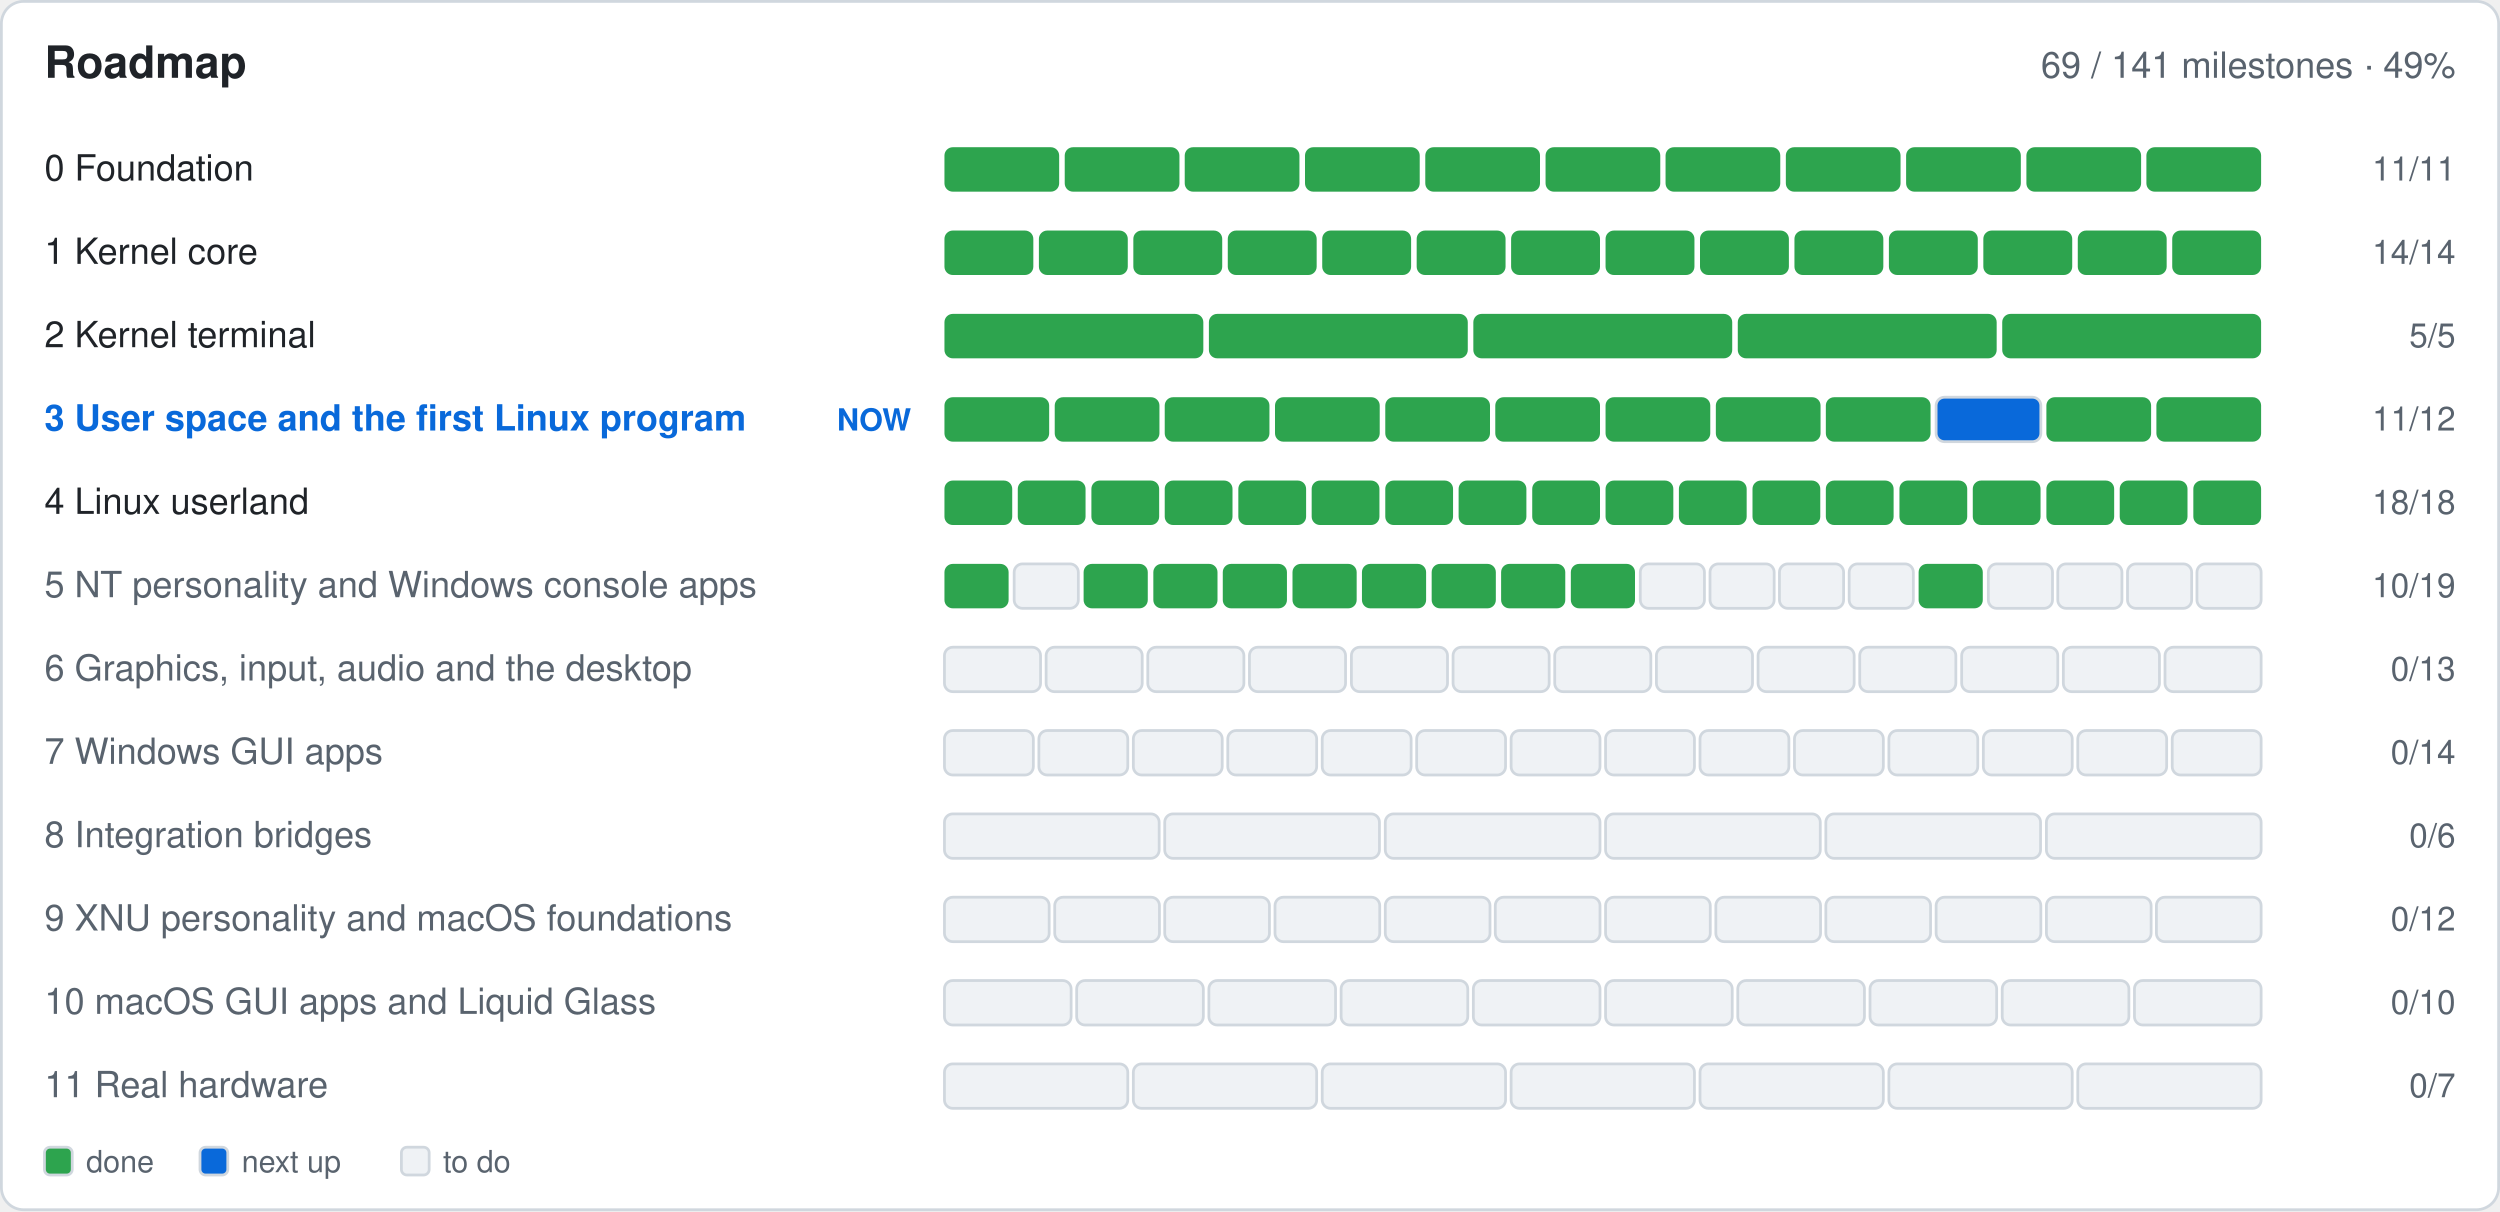
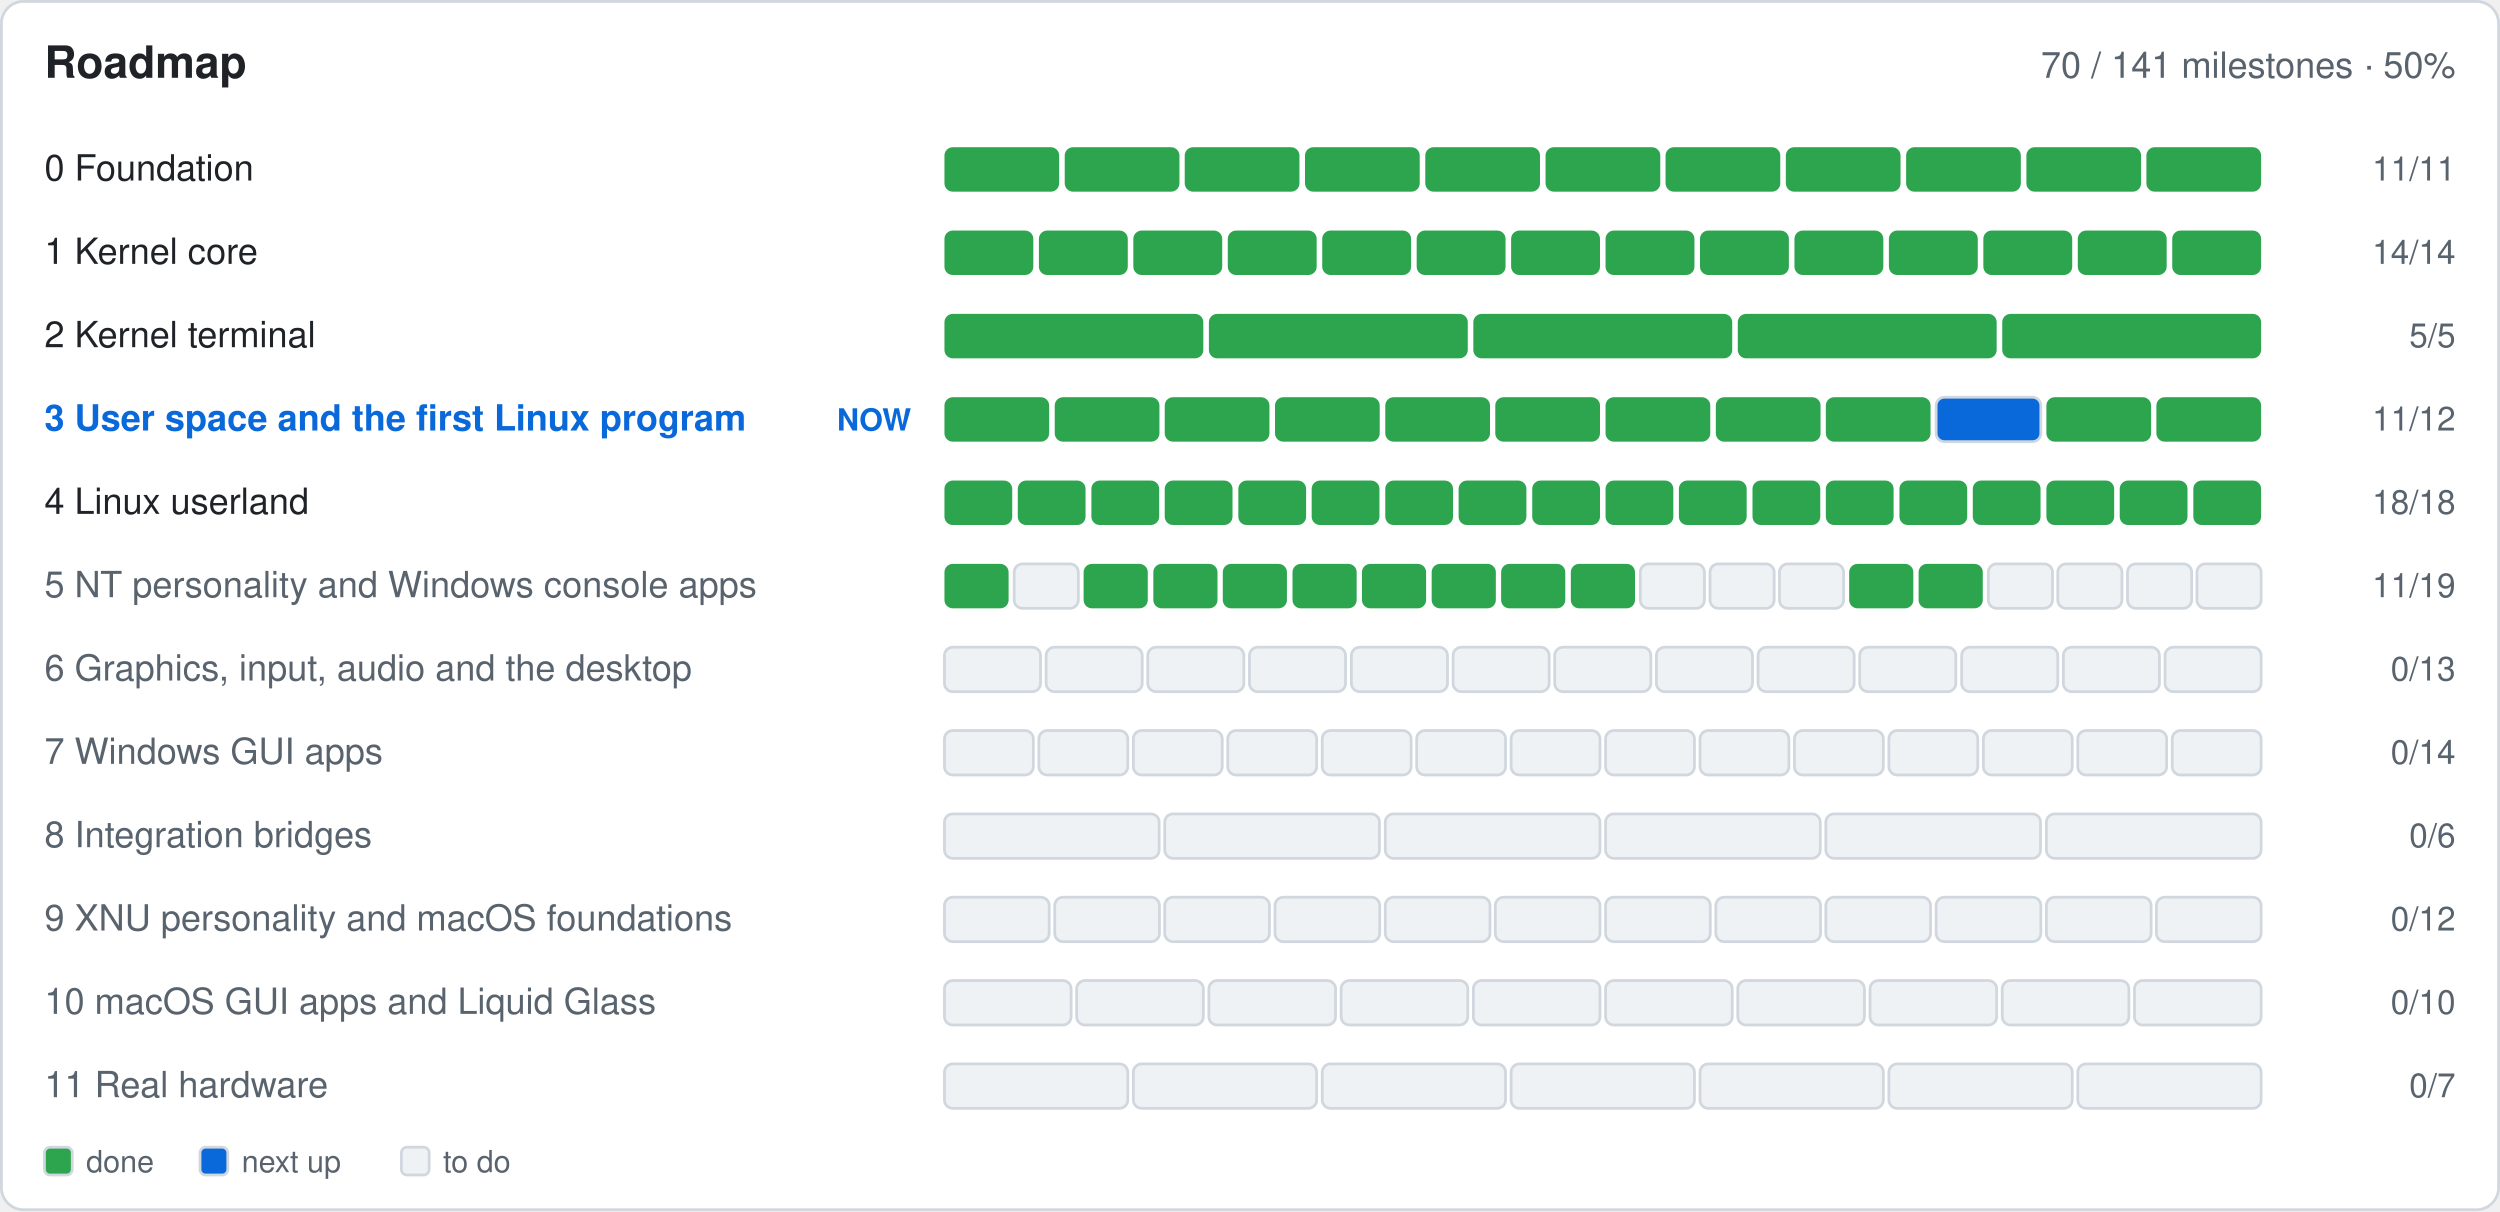
- <svg xmlns="http://www.w3.org/2000/svg" width="900" height="436" viewBox="0 0 900 436" role="img" aria-label="Roadmap: 69 of 141 milestones done">
+ <svg xmlns="http://www.w3.org/2000/svg" width="900" height="436" viewBox="0 0 900 436" role="img" aria-label="Roadmap: 70 of 141 milestones done">
  <rect x="0.5" y="0.5" width="899.0" height="435.0" fill="#ffffff" rx="8" stroke="#d0d7de" />
  <text x="16.0" y="28.0" font-family="-apple-system,BlinkMacSystemFont,'Segoe UI',Helvetica,Arial,sans-serif" font-size="16" font-weight="600" fill="#1f2328" text-anchor="start">Roadmap</text>
-   <text x="884.0" y="28.0" font-family="-apple-system,BlinkMacSystemFont,'Segoe UI',Helvetica,Arial,sans-serif" font-size="13" font-weight="400" fill="#59636e" text-anchor="end">69 / 141 milestones · 49%</text>
+   <text x="884.0" y="28.0" font-family="-apple-system,BlinkMacSystemFont,'Segoe UI',Helvetica,Arial,sans-serif" font-size="13" font-weight="400" fill="#59636e" text-anchor="end">70 / 141 milestones · 50%</text>
  <text x="16.0" y="65.0" font-family="-apple-system,BlinkMacSystemFont,'Segoe UI',Helvetica,Arial,sans-serif" font-size="13" font-weight="400" fill="#1f2328" text-anchor="start"> 0  Foundation</text>
  <g>
    <rect x="340.0" y="53.0" width="41.3" height="16.0" fill="#2da44e" rx="3" />
  </g>
  <g>
    <rect x="383.3" y="53.0" width="41.3" height="16.0" fill="#2da44e" rx="3" />
  </g>
  <g>
    <rect x="426.5" y="53.0" width="41.3" height="16.0" fill="#2da44e" rx="3" />
  </g>
  <g>
    <rect x="469.8" y="53.0" width="41.3" height="16.0" fill="#2da44e" rx="3" />
  </g>
  <g>
    <rect x="513.1" y="53.0" width="41.3" height="16.0" fill="#2da44e" rx="3" />
  </g>
  <g>
    <rect x="556.4" y="53.0" width="41.3" height="16.0" fill="#2da44e" rx="3" />
  </g>
  <g>
    <rect x="599.6" y="53.0" width="41.3" height="16.0" fill="#2da44e" rx="3" />
  </g>
  <g>
    <rect x="642.9" y="53.0" width="41.3" height="16.0" fill="#2da44e" rx="3" />
  </g>
  <g>
    <rect x="686.2" y="53.0" width="41.3" height="16.0" fill="#2da44e" rx="3" />
  </g>
  <g>
    <rect x="729.5" y="53.0" width="41.3" height="16.0" fill="#2da44e" rx="3" />
  </g>
  <g>
    <rect x="772.7" y="53.0" width="41.3" height="16.0" fill="#2da44e" rx="3" />
  </g>
  <text x="884.0" y="65.0" font-family="-apple-system,BlinkMacSystemFont,'Segoe UI',Helvetica,Arial,sans-serif" font-size="12" font-weight="400" fill="#59636e" text-anchor="end">11/11</text>
  <text x="16.0" y="95.0" font-family="-apple-system,BlinkMacSystemFont,'Segoe UI',Helvetica,Arial,sans-serif" font-size="13" font-weight="400" fill="#1f2328" text-anchor="start"> 1  Kernel core</text>
  <g>
    <rect x="340.0" y="83.0" width="32.0" height="16.0" fill="#2da44e" rx="3" />
  </g>
  <g>
    <rect x="374.0" y="83.0" width="32.0" height="16.0" fill="#2da44e" rx="3" />
  </g>
  <g>
    <rect x="408.0" y="83.0" width="32.0" height="16.0" fill="#2da44e" rx="3" />
  </g>
  <g>
    <rect x="442.0" y="83.0" width="32.0" height="16.0" fill="#2da44e" rx="3" />
  </g>
  <g>
    <rect x="476.0" y="83.0" width="32.0" height="16.0" fill="#2da44e" rx="3" />
  </g>
  <g>
    <rect x="510.0" y="83.0" width="32.0" height="16.0" fill="#2da44e" rx="3" />
  </g>
  <g>
    <rect x="544.0" y="83.0" width="32.0" height="16.0" fill="#2da44e" rx="3" />
  </g>
  <g>
    <rect x="578.0" y="83.0" width="32.0" height="16.0" fill="#2da44e" rx="3" />
  </g>
  <g>
    <rect x="612.0" y="83.0" width="32.0" height="16.0" fill="#2da44e" rx="3" />
  </g>
  <g>
    <rect x="646.0" y="83.0" width="32.0" height="16.0" fill="#2da44e" rx="3" />
  </g>
  <g>
    <rect x="680.0" y="83.0" width="32.0" height="16.0" fill="#2da44e" rx="3" />
  </g>
  <g>
    <rect x="714.0" y="83.0" width="32.0" height="16.0" fill="#2da44e" rx="3" />
  </g>
  <g>
    <rect x="748.0" y="83.0" width="32.0" height="16.0" fill="#2da44e" rx="3" />
  </g>
  <g>
    <rect x="782.0" y="83.0" width="32.0" height="16.0" fill="#2da44e" rx="3" />
  </g>
  <text x="884.0" y="95.0" font-family="-apple-system,BlinkMacSystemFont,'Segoe UI',Helvetica,Arial,sans-serif" font-size="12" font-weight="400" fill="#59636e" text-anchor="end">14/14</text>
  <text x="16.0" y="125.0" font-family="-apple-system,BlinkMacSystemFont,'Segoe UI',Helvetica,Arial,sans-serif" font-size="13" font-weight="400" fill="#1f2328" text-anchor="start"> 2  Kernel terminal</text>
  <g>
    <rect x="340.0" y="113.0" width="93.2" height="16.0" fill="#2da44e" rx="3" />
  </g>
  <g>
    <rect x="435.2" y="113.0" width="93.2" height="16.0" fill="#2da44e" rx="3" />
  </g>
  <g>
    <rect x="530.4" y="113.0" width="93.2" height="16.0" fill="#2da44e" rx="3" />
  </g>
  <g>
    <rect x="625.6" y="113.0" width="93.2" height="16.0" fill="#2da44e" rx="3" />
  </g>
  <g>
    <rect x="720.8" y="113.0" width="93.2" height="16.0" fill="#2da44e" rx="3" />
  </g>
  <text x="884.0" y="125.0" font-family="-apple-system,BlinkMacSystemFont,'Segoe UI',Helvetica,Arial,sans-serif" font-size="12" font-weight="400" fill="#59636e" text-anchor="end">5/5</text>
  <text x="16.0" y="155.0" font-family="-apple-system,BlinkMacSystemFont,'Segoe UI',Helvetica,Arial,sans-serif" font-size="13" font-weight="600" fill="#0969da" text-anchor="start"> 3  User space and the first Linux program</text>
  <text x="328.0" y="155.0" font-family="-apple-system,BlinkMacSystemFont,'Segoe UI',Helvetica,Arial,sans-serif" font-size="11" font-weight="600" fill="#0969da" text-anchor="end">NOW</text>
  <g>
    <rect x="340.0" y="143.0" width="37.7" height="16.0" fill="#2da44e" rx="3" />
  </g>
  <g>
    <rect x="379.7" y="143.0" width="37.7" height="16.0" fill="#2da44e" rx="3" />
  </g>
  <g>
    <rect x="419.3" y="143.0" width="37.7" height="16.0" fill="#2da44e" rx="3" />
  </g>
  <g>
    <rect x="459.0" y="143.0" width="37.7" height="16.0" fill="#2da44e" rx="3" />
  </g>
  <g>
    <rect x="498.7" y="143.0" width="37.7" height="16.0" fill="#2da44e" rx="3" />
  </g>
  <g>
    <rect x="538.3" y="143.0" width="37.7" height="16.0" fill="#2da44e" rx="3" />
  </g>
  <g>
    <rect x="578.0" y="143.0" width="37.7" height="16.0" fill="#2da44e" rx="3" />
  </g>
  <g>
    <rect x="617.7" y="143.0" width="37.7" height="16.0" fill="#2da44e" rx="3" />
  </g>
  <g>
    <rect x="657.3" y="143.0" width="37.7" height="16.0" fill="#2da44e" rx="3" />
  </g>
  <g>
    <rect x="697.0" y="143.0" width="37.7" height="16.0" fill="#0969da" rx="3" stroke="#d0d7de" />
  </g>
  <g>
    <rect x="736.7" y="143.0" width="37.7" height="16.0" fill="#2da44e" rx="3" />
  </g>
  <g>
    <rect x="776.3" y="143.0" width="37.7" height="16.0" fill="#2da44e" rx="3" />
  </g>
  <text x="884.0" y="155.0" font-family="-apple-system,BlinkMacSystemFont,'Segoe UI',Helvetica,Arial,sans-serif" font-size="12" font-weight="400" fill="#59636e" text-anchor="end">11/12</text>
  <text x="16.0" y="185.0" font-family="-apple-system,BlinkMacSystemFont,'Segoe UI',Helvetica,Arial,sans-serif" font-size="13" font-weight="400" fill="#1f2328" text-anchor="start"> 4  Linux userland</text>
  <g>
    <rect x="340.0" y="173.0" width="24.4" height="16.0" fill="#2da44e" rx="3" />
  </g>
  <g>
    <rect x="366.4" y="173.0" width="24.4" height="16.0" fill="#2da44e" rx="3" />
  </g>
  <g>
    <rect x="392.9" y="173.0" width="24.4" height="16.0" fill="#2da44e" rx="3" />
  </g>
  <g>
    <rect x="419.3" y="173.0" width="24.4" height="16.0" fill="#2da44e" rx="3" />
  </g>
  <g>
    <rect x="445.8" y="173.0" width="24.4" height="16.0" fill="#2da44e" rx="3" />
  </g>
  <g>
    <rect x="472.2" y="173.0" width="24.4" height="16.0" fill="#2da44e" rx="3" />
  </g>
  <g>
    <rect x="498.7" y="173.0" width="24.4" height="16.0" fill="#2da44e" rx="3" />
  </g>
  <g>
    <rect x="525.1" y="173.0" width="24.4" height="16.0" fill="#2da44e" rx="3" />
  </g>
  <g>
    <rect x="551.6" y="173.0" width="24.4" height="16.0" fill="#2da44e" rx="3" />
  </g>
  <g>
    <rect x="578.0" y="173.0" width="24.4" height="16.0" fill="#2da44e" rx="3" />
  </g>
  <g>
    <rect x="604.4" y="173.0" width="24.4" height="16.0" fill="#2da44e" rx="3" />
  </g>
  <g>
    <rect x="630.9" y="173.0" width="24.4" height="16.0" fill="#2da44e" rx="3" />
  </g>
  <g>
    <rect x="657.3" y="173.0" width="24.4" height="16.0" fill="#2da44e" rx="3" />
  </g>
  <g>
    <rect x="683.8" y="173.0" width="24.4" height="16.0" fill="#2da44e" rx="3" />
  </g>
  <g>
    <rect x="710.2" y="173.0" width="24.4" height="16.0" fill="#2da44e" rx="3" />
  </g>
  <g>
    <rect x="736.7" y="173.0" width="24.4" height="16.0" fill="#2da44e" rx="3" />
  </g>
  <g>
    <rect x="763.1" y="173.0" width="24.4" height="16.0" fill="#2da44e" rx="3" />
  </g>
  <g>
    <rect x="789.6" y="173.0" width="24.4" height="16.0" fill="#2da44e" rx="3" />
  </g>
  <text x="884.0" y="185.0" font-family="-apple-system,BlinkMacSystemFont,'Segoe UI',Helvetica,Arial,sans-serif" font-size="12" font-weight="400" fill="#59636e" text-anchor="end">18/18</text>
  <text x="16.0" y="215.0" font-family="-apple-system,BlinkMacSystemFont,'Segoe UI',Helvetica,Arial,sans-serif" font-size="13" font-weight="400" fill="#59636e" text-anchor="start"> 5  NT personality and Windows console apps</text>
  <g>
    <rect x="340.0" y="203.0" width="23.1" height="16.0" fill="#2da44e" rx="3" />
  </g>
  <g>
    <rect x="365.1" y="203.0" width="23.1" height="16.0" fill="#eff2f5" rx="3" stroke="#d0d7de" />
  </g>
  <g>
    <rect x="390.1" y="203.0" width="23.1" height="16.0" fill="#2da44e" rx="3" />
  </g>
  <g>
    <rect x="415.2" y="203.0" width="23.1" height="16.0" fill="#2da44e" rx="3" />
  </g>
  <g>
    <rect x="440.2" y="203.0" width="23.1" height="16.0" fill="#2da44e" rx="3" />
  </g>
  <g>
    <rect x="465.3" y="203.0" width="23.1" height="16.0" fill="#2da44e" rx="3" />
  </g>
  <g>
    <rect x="490.3" y="203.0" width="23.1" height="16.0" fill="#2da44e" rx="3" />
  </g>
  <g>
    <rect x="515.4" y="203.0" width="23.1" height="16.0" fill="#2da44e" rx="3" />
  </g>
  <g>
    <rect x="540.4" y="203.0" width="23.1" height="16.0" fill="#2da44e" rx="3" />
  </g>
  <g>
    <rect x="565.5" y="203.0" width="23.1" height="16.0" fill="#2da44e" rx="3" />
  </g>
  <g>
    <rect x="590.5" y="203.0" width="23.1" height="16.0" fill="#eff2f5" rx="3" stroke="#d0d7de" />
  </g>
  <g>
    <rect x="615.6" y="203.0" width="23.1" height="16.0" fill="#eff2f5" rx="3" stroke="#d0d7de" />
  </g>
  <g>
    <rect x="640.6" y="203.0" width="23.1" height="16.0" fill="#eff2f5" rx="3" stroke="#d0d7de" />
  </g>
  <g>
-     <rect x="665.7" y="203.0" width="23.1" height="16.0" fill="#eff2f5" rx="3" stroke="#d0d7de" />
+     <rect x="665.7" y="203.0" width="23.1" height="16.0" fill="#2da44e" rx="3" />
  </g>
  <g>
    <rect x="690.7" y="203.0" width="23.1" height="16.0" fill="#2da44e" rx="3" />
  </g>
  <g>
    <rect x="715.8" y="203.0" width="23.1" height="16.0" fill="#eff2f5" rx="3" stroke="#d0d7de" />
  </g>
  <g>
    <rect x="740.8" y="203.0" width="23.1" height="16.0" fill="#eff2f5" rx="3" stroke="#d0d7de" />
  </g>
  <g>
    <rect x="765.9" y="203.0" width="23.1" height="16.0" fill="#eff2f5" rx="3" stroke="#d0d7de" />
  </g>
  <g>
    <rect x="790.9" y="203.0" width="23.1" height="16.0" fill="#eff2f5" rx="3" stroke="#d0d7de" />
  </g>
-   <text x="884.0" y="215.0" font-family="-apple-system,BlinkMacSystemFont,'Segoe UI',Helvetica,Arial,sans-serif" font-size="12" font-weight="400" fill="#59636e" text-anchor="end">10/19</text>
+   <text x="884.0" y="215.0" font-family="-apple-system,BlinkMacSystemFont,'Segoe UI',Helvetica,Arial,sans-serif" font-size="12" font-weight="400" fill="#59636e" text-anchor="end">11/19</text>
  <text x="16.0" y="245.0" font-family="-apple-system,BlinkMacSystemFont,'Segoe UI',Helvetica,Arial,sans-serif" font-size="13" font-weight="400" fill="#59636e" text-anchor="start"> 6  Graphics, input, audio and the desktop</text>
  <g>
    <rect x="340.0" y="233.0" width="34.6" height="16.0" fill="#eff2f5" rx="3" stroke="#d0d7de" />
  </g>
  <g>
    <rect x="376.6" y="233.0" width="34.6" height="16.0" fill="#eff2f5" rx="3" stroke="#d0d7de" />
  </g>
  <g>
    <rect x="413.2" y="233.0" width="34.6" height="16.0" fill="#eff2f5" rx="3" stroke="#d0d7de" />
  </g>
  <g>
    <rect x="449.8" y="233.0" width="34.6" height="16.0" fill="#eff2f5" rx="3" stroke="#d0d7de" />
  </g>
  <g>
    <rect x="486.5" y="233.0" width="34.6" height="16.0" fill="#eff2f5" rx="3" stroke="#d0d7de" />
  </g>
  <g>
    <rect x="523.1" y="233.0" width="34.6" height="16.0" fill="#eff2f5" rx="3" stroke="#d0d7de" />
  </g>
  <g>
    <rect x="559.7" y="233.0" width="34.6" height="16.0" fill="#eff2f5" rx="3" stroke="#d0d7de" />
  </g>
  <g>
    <rect x="596.3" y="233.0" width="34.6" height="16.0" fill="#eff2f5" rx="3" stroke="#d0d7de" />
  </g>
  <g>
    <rect x="632.9" y="233.0" width="34.6" height="16.0" fill="#eff2f5" rx="3" stroke="#d0d7de" />
  </g>
  <g>
    <rect x="669.5" y="233.0" width="34.6" height="16.0" fill="#eff2f5" rx="3" stroke="#d0d7de" />
  </g>
  <g>
    <rect x="706.2" y="233.0" width="34.6" height="16.0" fill="#eff2f5" rx="3" stroke="#d0d7de" />
  </g>
  <g>
    <rect x="742.8" y="233.0" width="34.6" height="16.0" fill="#eff2f5" rx="3" stroke="#d0d7de" />
  </g>
  <g>
    <rect x="779.4" y="233.0" width="34.6" height="16.0" fill="#eff2f5" rx="3" stroke="#d0d7de" />
  </g>
  <text x="884.0" y="245.0" font-family="-apple-system,BlinkMacSystemFont,'Segoe UI',Helvetica,Arial,sans-serif" font-size="12" font-weight="400" fill="#59636e" text-anchor="end">0/13</text>
  <text x="16.0" y="275.0" font-family="-apple-system,BlinkMacSystemFont,'Segoe UI',Helvetica,Arial,sans-serif" font-size="13" font-weight="400" fill="#59636e" text-anchor="start"> 7  Windows GUI apps</text>
  <g>
    <rect x="340.0" y="263.0" width="32.0" height="16.0" fill="#eff2f5" rx="3" stroke="#d0d7de" />
  </g>
  <g>
    <rect x="374.0" y="263.0" width="32.0" height="16.0" fill="#eff2f5" rx="3" stroke="#d0d7de" />
  </g>
  <g>
    <rect x="408.0" y="263.0" width="32.0" height="16.0" fill="#eff2f5" rx="3" stroke="#d0d7de" />
  </g>
  <g>
    <rect x="442.0" y="263.0" width="32.0" height="16.0" fill="#eff2f5" rx="3" stroke="#d0d7de" />
  </g>
  <g>
    <rect x="476.0" y="263.0" width="32.0" height="16.0" fill="#eff2f5" rx="3" stroke="#d0d7de" />
  </g>
  <g>
    <rect x="510.0" y="263.0" width="32.0" height="16.0" fill="#eff2f5" rx="3" stroke="#d0d7de" />
  </g>
  <g>
    <rect x="544.0" y="263.0" width="32.0" height="16.0" fill="#eff2f5" rx="3" stroke="#d0d7de" />
  </g>
  <g>
    <rect x="578.0" y="263.0" width="32.0" height="16.0" fill="#eff2f5" rx="3" stroke="#d0d7de" />
  </g>
  <g>
    <rect x="612.0" y="263.0" width="32.0" height="16.0" fill="#eff2f5" rx="3" stroke="#d0d7de" />
  </g>
  <g>
    <rect x="646.0" y="263.0" width="32.0" height="16.0" fill="#eff2f5" rx="3" stroke="#d0d7de" />
  </g>
  <g>
    <rect x="680.0" y="263.0" width="32.0" height="16.0" fill="#eff2f5" rx="3" stroke="#d0d7de" />
  </g>
  <g>
    <rect x="714.0" y="263.0" width="32.0" height="16.0" fill="#eff2f5" rx="3" stroke="#d0d7de" />
  </g>
  <g>
    <rect x="748.0" y="263.0" width="32.0" height="16.0" fill="#eff2f5" rx="3" stroke="#d0d7de" />
  </g>
  <g>
    <rect x="782.0" y="263.0" width="32.0" height="16.0" fill="#eff2f5" rx="3" stroke="#d0d7de" />
  </g>
  <text x="884.0" y="275.0" font-family="-apple-system,BlinkMacSystemFont,'Segoe UI',Helvetica,Arial,sans-serif" font-size="12" font-weight="400" fill="#59636e" text-anchor="end">0/14</text>
  <text x="16.0" y="305.0" font-family="-apple-system,BlinkMacSystemFont,'Segoe UI',Helvetica,Arial,sans-serif" font-size="13" font-weight="400" fill="#59636e" text-anchor="start"> 8  Integration bridges</text>
  <g>
    <rect x="340.0" y="293.0" width="77.3" height="16.0" fill="#eff2f5" rx="3" stroke="#d0d7de" />
  </g>
  <g>
    <rect x="419.3" y="293.0" width="77.3" height="16.0" fill="#eff2f5" rx="3" stroke="#d0d7de" />
  </g>
  <g>
    <rect x="498.7" y="293.0" width="77.3" height="16.0" fill="#eff2f5" rx="3" stroke="#d0d7de" />
  </g>
  <g>
    <rect x="578.0" y="293.0" width="77.3" height="16.0" fill="#eff2f5" rx="3" stroke="#d0d7de" />
  </g>
  <g>
    <rect x="657.3" y="293.0" width="77.3" height="16.0" fill="#eff2f5" rx="3" stroke="#d0d7de" />
  </g>
  <g>
    <rect x="736.7" y="293.0" width="77.3" height="16.0" fill="#eff2f5" rx="3" stroke="#d0d7de" />
  </g>
  <text x="884.0" y="305.0" font-family="-apple-system,BlinkMacSystemFont,'Segoe UI',Helvetica,Arial,sans-serif" font-size="12" font-weight="400" fill="#59636e" text-anchor="end">0/6</text>
  <text x="16.0" y="335.0" font-family="-apple-system,BlinkMacSystemFont,'Segoe UI',Helvetica,Arial,sans-serif" font-size="13" font-weight="400" fill="#59636e" text-anchor="start"> 9  XNU personality and macOS foundations</text>
  <g>
    <rect x="340.0" y="323.0" width="37.7" height="16.0" fill="#eff2f5" rx="3" stroke="#d0d7de" />
  </g>
  <g>
    <rect x="379.7" y="323.0" width="37.7" height="16.0" fill="#eff2f5" rx="3" stroke="#d0d7de" />
  </g>
  <g>
    <rect x="419.3" y="323.0" width="37.7" height="16.0" fill="#eff2f5" rx="3" stroke="#d0d7de" />
  </g>
  <g>
    <rect x="459.0" y="323.0" width="37.7" height="16.0" fill="#eff2f5" rx="3" stroke="#d0d7de" />
  </g>
  <g>
    <rect x="498.7" y="323.0" width="37.7" height="16.0" fill="#eff2f5" rx="3" stroke="#d0d7de" />
  </g>
  <g>
    <rect x="538.3" y="323.0" width="37.7" height="16.0" fill="#eff2f5" rx="3" stroke="#d0d7de" />
  </g>
  <g>
    <rect x="578.0" y="323.0" width="37.7" height="16.0" fill="#eff2f5" rx="3" stroke="#d0d7de" />
  </g>
  <g>
    <rect x="617.7" y="323.0" width="37.7" height="16.0" fill="#eff2f5" rx="3" stroke="#d0d7de" />
  </g>
  <g>
    <rect x="657.3" y="323.0" width="37.7" height="16.0" fill="#eff2f5" rx="3" stroke="#d0d7de" />
  </g>
  <g>
    <rect x="697.0" y="323.0" width="37.7" height="16.0" fill="#eff2f5" rx="3" stroke="#d0d7de" />
  </g>
  <g>
    <rect x="736.7" y="323.0" width="37.7" height="16.0" fill="#eff2f5" rx="3" stroke="#d0d7de" />
  </g>
  <g>
    <rect x="776.3" y="323.0" width="37.7" height="16.0" fill="#eff2f5" rx="3" stroke="#d0d7de" />
  </g>
  <text x="884.0" y="335.0" font-family="-apple-system,BlinkMacSystemFont,'Segoe UI',Helvetica,Arial,sans-serif" font-size="12" font-weight="400" fill="#59636e" text-anchor="end">0/12</text>
  <text x="16.0" y="365.0" font-family="-apple-system,BlinkMacSystemFont,'Segoe UI',Helvetica,Arial,sans-serif" font-size="13" font-weight="400" fill="#59636e" text-anchor="start">10  macOS GUI apps and Liquid Glass</text>
  <g>
    <rect x="340.0" y="353.0" width="45.6" height="16.0" fill="#eff2f5" rx="3" stroke="#d0d7de" />
  </g>
  <g>
    <rect x="387.6" y="353.0" width="45.6" height="16.0" fill="#eff2f5" rx="3" stroke="#d0d7de" />
  </g>
  <g>
    <rect x="435.2" y="353.0" width="45.6" height="16.0" fill="#eff2f5" rx="3" stroke="#d0d7de" />
  </g>
  <g>
    <rect x="482.8" y="353.0" width="45.6" height="16.0" fill="#eff2f5" rx="3" stroke="#d0d7de" />
  </g>
  <g>
    <rect x="530.4" y="353.0" width="45.6" height="16.0" fill="#eff2f5" rx="3" stroke="#d0d7de" />
  </g>
  <g>
    <rect x="578.0" y="353.0" width="45.6" height="16.0" fill="#eff2f5" rx="3" stroke="#d0d7de" />
  </g>
  <g>
    <rect x="625.6" y="353.0" width="45.6" height="16.0" fill="#eff2f5" rx="3" stroke="#d0d7de" />
  </g>
  <g>
    <rect x="673.2" y="353.0" width="45.6" height="16.0" fill="#eff2f5" rx="3" stroke="#d0d7de" />
  </g>
  <g>
    <rect x="720.8" y="353.0" width="45.6" height="16.0" fill="#eff2f5" rx="3" stroke="#d0d7de" />
  </g>
  <g>
    <rect x="768.4" y="353.0" width="45.6" height="16.0" fill="#eff2f5" rx="3" stroke="#d0d7de" />
  </g>
  <text x="884.0" y="365.0" font-family="-apple-system,BlinkMacSystemFont,'Segoe UI',Helvetica,Arial,sans-serif" font-size="12" font-weight="400" fill="#59636e" text-anchor="end">0/10</text>
  <text x="16.0" y="395.0" font-family="-apple-system,BlinkMacSystemFont,'Segoe UI',Helvetica,Arial,sans-serif" font-size="13" font-weight="400" fill="#59636e" text-anchor="start">11  Real hardware</text>
  <g>
    <rect x="340.0" y="383.0" width="66.0" height="16.0" fill="#eff2f5" rx="3" stroke="#d0d7de" />
  </g>
  <g>
    <rect x="408.0" y="383.0" width="66.0" height="16.0" fill="#eff2f5" rx="3" stroke="#d0d7de" />
  </g>
  <g>
    <rect x="476.0" y="383.0" width="66.0" height="16.0" fill="#eff2f5" rx="3" stroke="#d0d7de" />
  </g>
  <g>
    <rect x="544.0" y="383.0" width="66.0" height="16.0" fill="#eff2f5" rx="3" stroke="#d0d7de" />
  </g>
  <g>
    <rect x="612.0" y="383.0" width="66.0" height="16.0" fill="#eff2f5" rx="3" stroke="#d0d7de" />
  </g>
  <g>
    <rect x="680.0" y="383.0" width="66.0" height="16.0" fill="#eff2f5" rx="3" stroke="#d0d7de" />
  </g>
  <g>
    <rect x="748.0" y="383.0" width="66.0" height="16.0" fill="#eff2f5" rx="3" stroke="#d0d7de" />
  </g>
  <text x="884.0" y="395.0" font-family="-apple-system,BlinkMacSystemFont,'Segoe UI',Helvetica,Arial,sans-serif" font-size="12" font-weight="400" fill="#59636e" text-anchor="end">0/7</text>
  <rect x="16.0" y="413.0" width="10.0" height="10.0" fill="#2da44e" rx="2" stroke="#d0d7de" />
  <text x="31.0" y="422.0" font-family="-apple-system,BlinkMacSystemFont,'Segoe UI',Helvetica,Arial,sans-serif" font-size="11" font-weight="400" fill="#59636e" text-anchor="start">done</text>
  <rect x="72.0" y="413.0" width="10.0" height="10.0" fill="#0969da" rx="2" stroke="#d0d7de" />
  <text x="87.0" y="422.0" font-family="-apple-system,BlinkMacSystemFont,'Segoe UI',Helvetica,Arial,sans-serif" font-size="11" font-weight="400" fill="#59636e" text-anchor="start">next up</text>
  <rect x="144.5" y="413.0" width="10.0" height="10.0" fill="#eff2f5" rx="2" stroke="#d0d7de" />
  <text x="159.5" y="422.0" font-family="-apple-system,BlinkMacSystemFont,'Segoe UI',Helvetica,Arial,sans-serif" font-size="11" font-weight="400" fill="#59636e" text-anchor="start">to do</text>
</svg>
